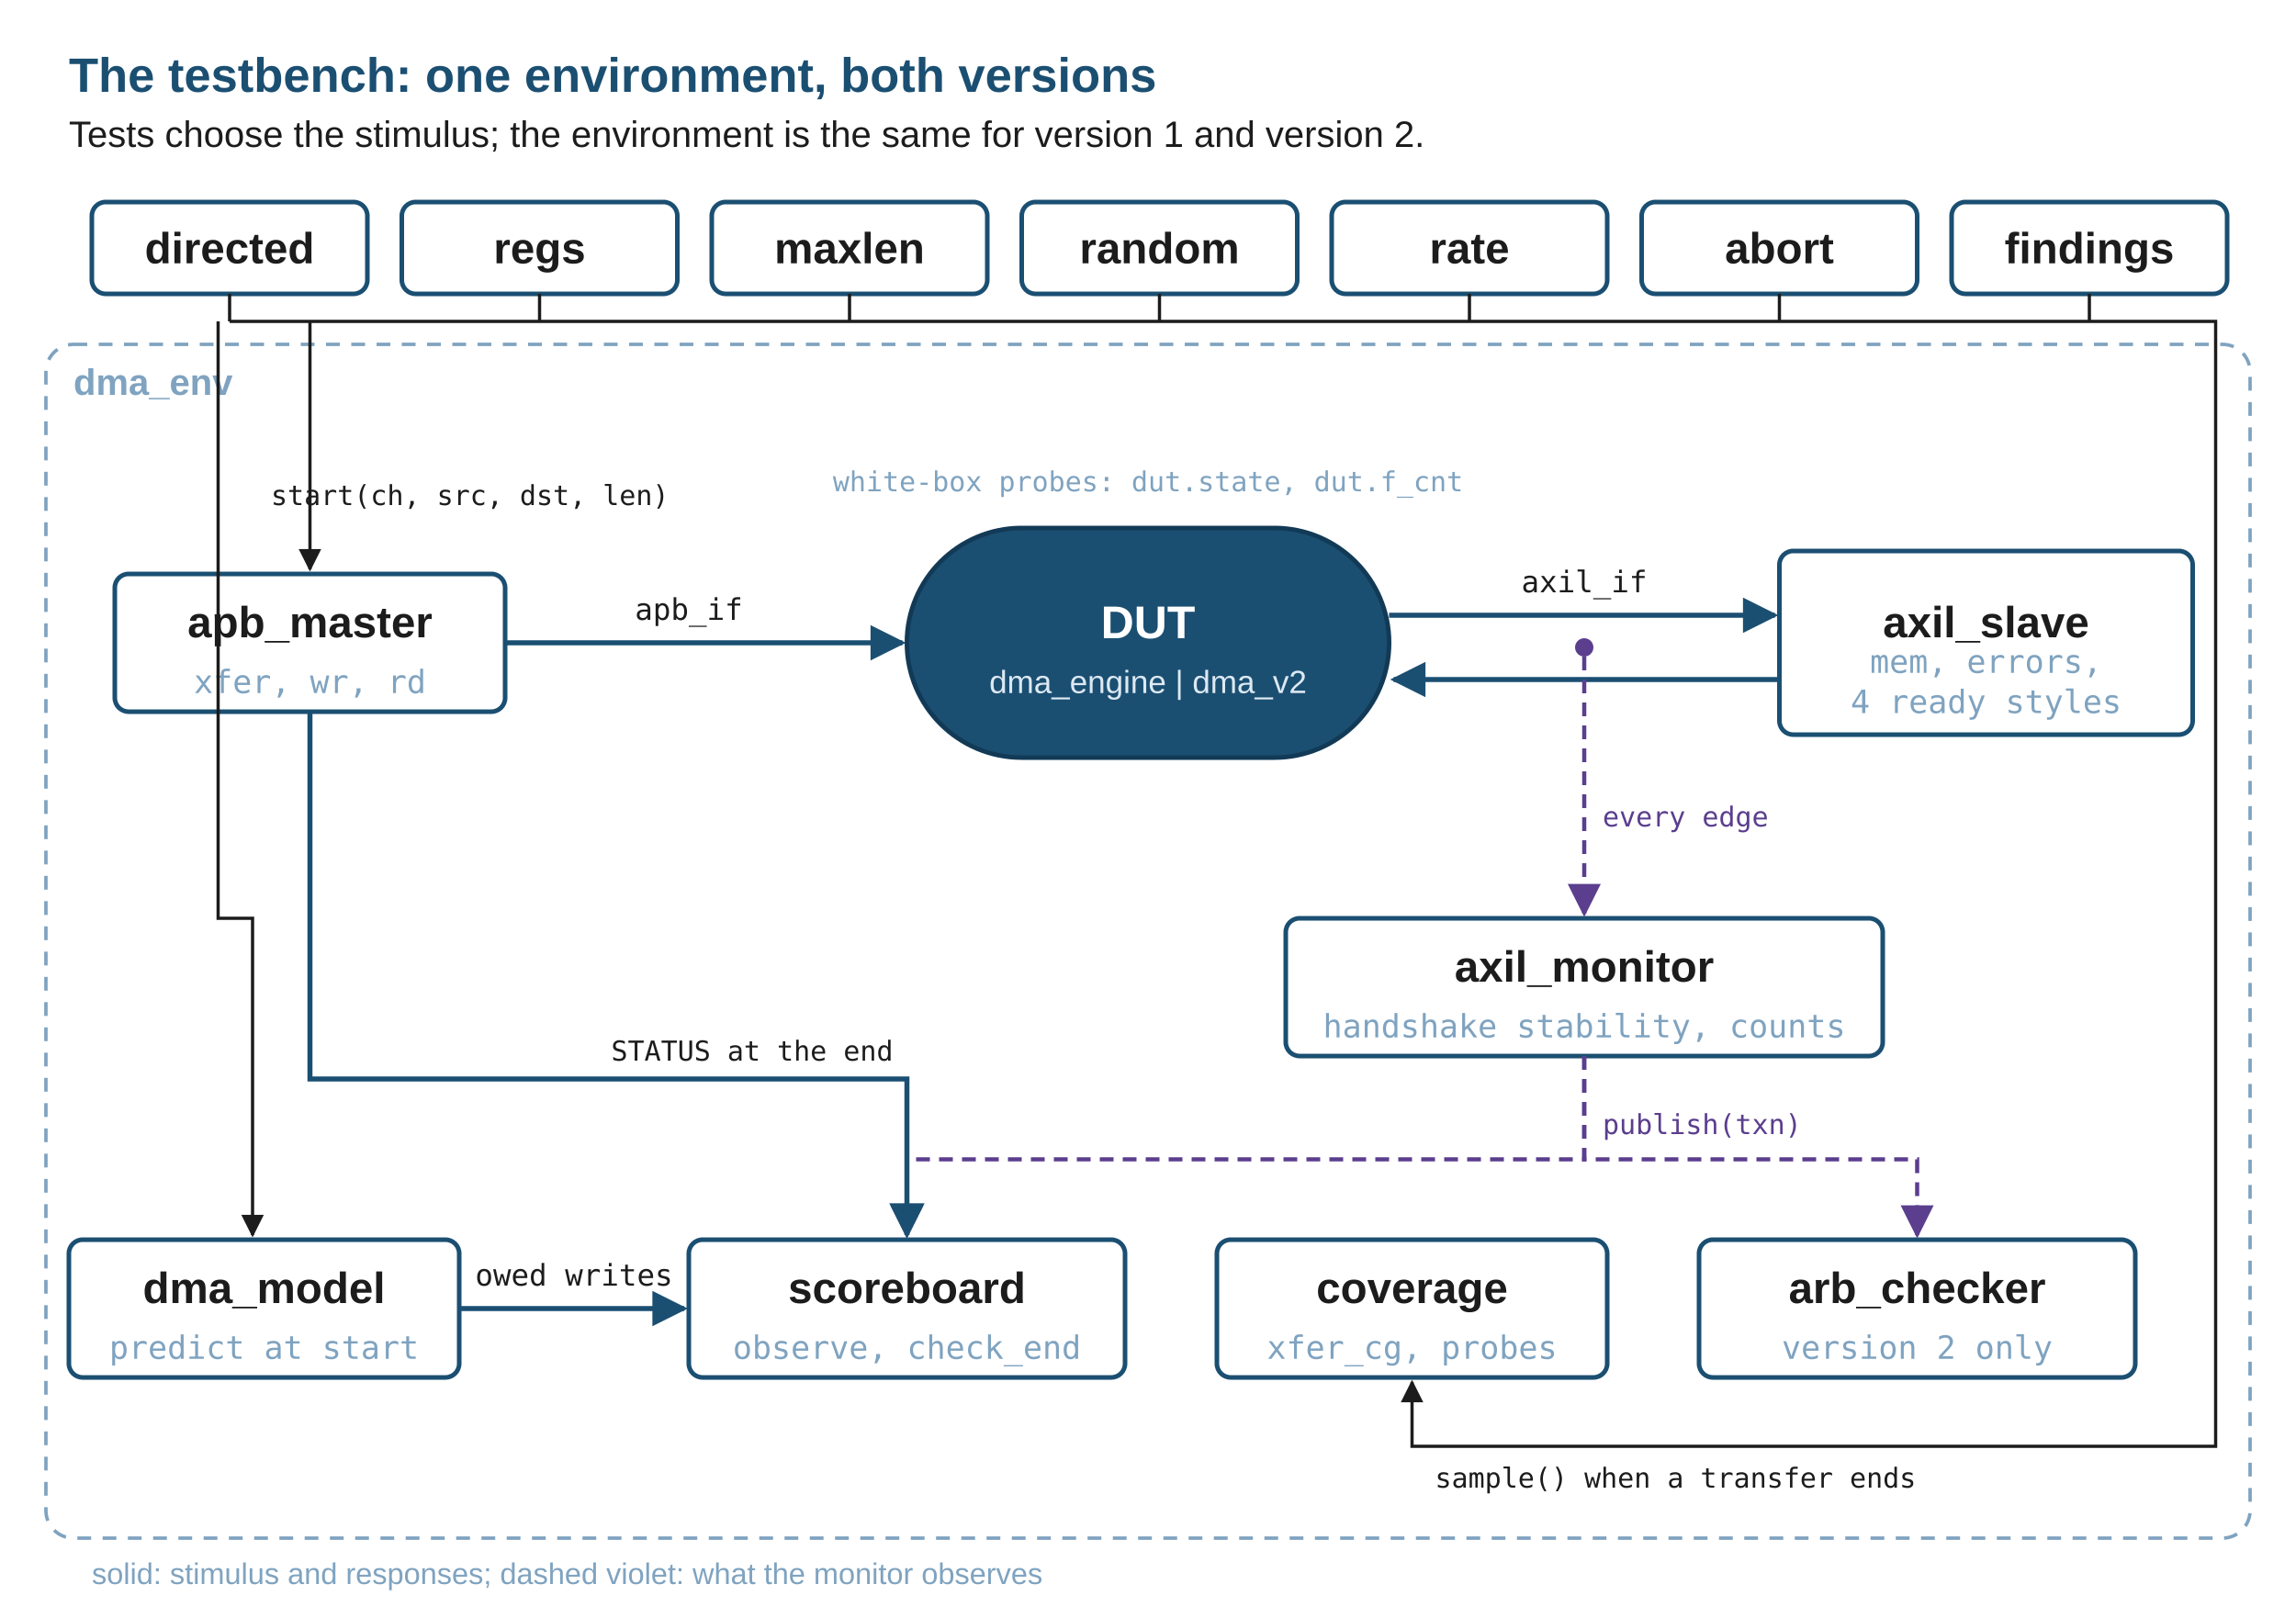
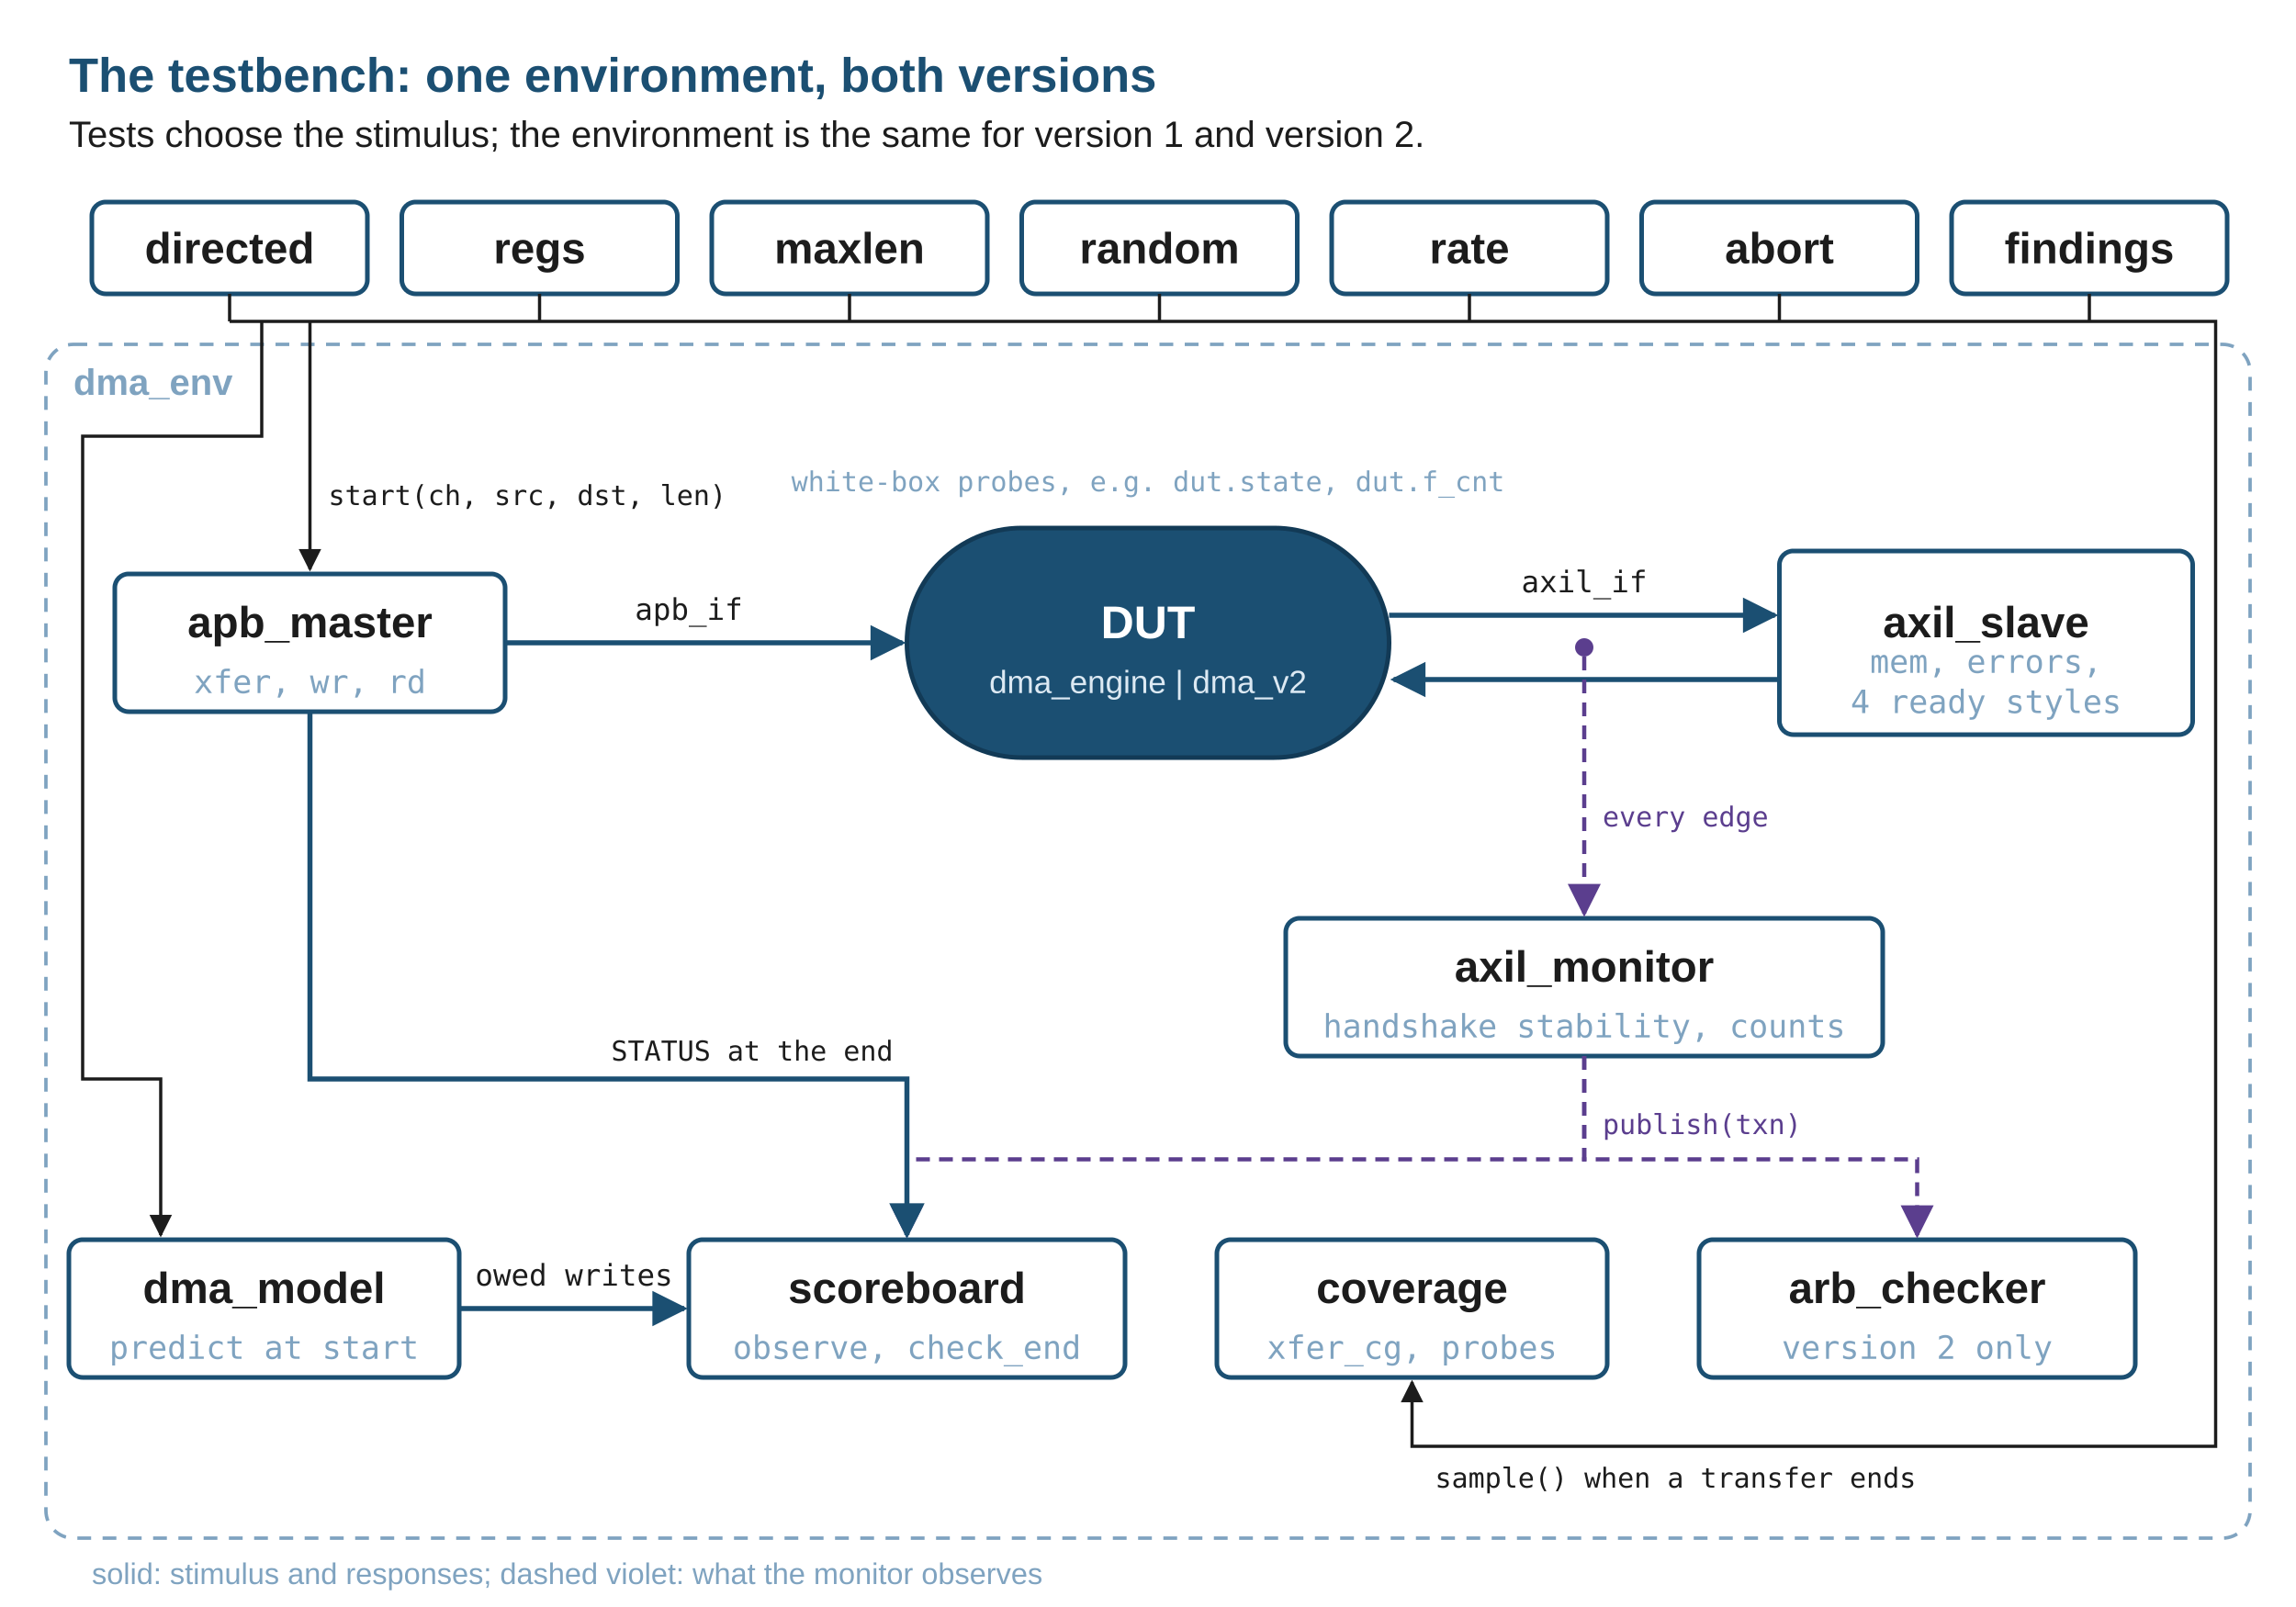
<svg xmlns="http://www.w3.org/2000/svg" viewBox="0 0 1000 700" width="1000" height="700" role="img" aria-label="Testbench architecture: tests above the environment; APB master and AXI-Lite slave around the DUT; a monitor feeding the scoreboard, coverage and arbitration checker; a reference model predicting the scoreboard's expected writes">
  <defs>
    <marker id="ah" viewBox="0 0 10 10" refX="9" refY="5" markerWidth="8" markerHeight="8" orient="auto-start-reverse">
      <path d="M0,0 L10,5 L0,10 Z" fill="#7FA3C0" />
    </marker>
    <marker id="ahj" viewBox="0 0 10 10" refX="9" refY="5" markerWidth="8" markerHeight="8" orient="auto-start-reverse">
      <path d="M0,0 L10,5 L0,10 Z" fill="#5B3E8E" />
    </marker>
    <marker id="ahd" viewBox="0 0 10 10" refX="9" refY="5" markerWidth="7" markerHeight="7" orient="auto-start-reverse">
      <path d="M0,0 L10,5 L0,10 Z" fill="#1B4F72" />
    </marker>
    <marker id="ahc" viewBox="0 0 10 10" refX="9" refY="5" markerWidth="7" markerHeight="7" orient="auto-start-reverse">
      <path d="M0,0 L10,5 L0,10 Z" fill="#B7791F" />
    </marker>
    <marker id="ahg" viewBox="0 0 10 10" refX="9" refY="5" markerWidth="7" markerHeight="7" orient="auto-start-reverse">
      <path d="M0,0 L10,5 L0,10 Z" fill="#1C1C1C" />
    </marker>
    <pattern id="hatch" width="6" height="6" patternUnits="userSpaceOnUse" patternTransform="rotate(45)">
      <line x1="0" y1="0" x2="0" y2="6" stroke="#CBD2D9" stroke-width="2" />
    </pattern>
  </defs>
  <rect width="1000" height="700" fill="white" />
  <text x="30" y="40.0" font-family="'Source Sans 3', 'Helvetica Neue', Arial, sans-serif" font-size="21" font-weight="700" text-anchor="start" fill="#1B4F72">The testbench: one environment, both versions</text>
  <text x="30" y="64.0" font-family="'Source Sans 3', 'Helvetica Neue', Arial, sans-serif" font-size="16" font-weight="400" text-anchor="start" fill="#1C1C1C">Tests choose the stimulus; the environment is the same for version 1 and version 2.</text>
  <rect x="40" y="88" width="120" height="40" rx="6" fill="white" stroke="#1B4F72" stroke-width="2" />
  <text x="100.0" y="114.7" font-family="'Source Sans 3', 'Helvetica Neue', Arial, sans-serif" font-size="19" font-weight="600" text-anchor="middle" fill="#1C1C1C">directed</text>
  <rect x="175" y="88" width="120" height="40" rx="6" fill="white" stroke="#1B4F72" stroke-width="2" />
  <text x="235.0" y="114.7" font-family="'Source Sans 3', 'Helvetica Neue', Arial, sans-serif" font-size="19" font-weight="600" text-anchor="middle" fill="#1C1C1C">regs</text>
  <rect x="310" y="88" width="120" height="40" rx="6" fill="white" stroke="#1B4F72" stroke-width="2" />
  <text x="370.0" y="114.7" font-family="'Source Sans 3', 'Helvetica Neue', Arial, sans-serif" font-size="19" font-weight="600" text-anchor="middle" fill="#1C1C1C">maxlen</text>
  <rect x="445" y="88" width="120" height="40" rx="6" fill="white" stroke="#1B4F72" stroke-width="2" />
  <text x="505.0" y="114.7" font-family="'Source Sans 3', 'Helvetica Neue', Arial, sans-serif" font-size="19" font-weight="600" text-anchor="middle" fill="#1C1C1C">random</text>
  <rect x="580" y="88" width="120" height="40" rx="6" fill="white" stroke="#1B4F72" stroke-width="2" />
  <text x="640.0" y="114.7" font-family="'Source Sans 3', 'Helvetica Neue', Arial, sans-serif" font-size="19" font-weight="600" text-anchor="middle" fill="#1C1C1C">rate</text>
  <rect x="715" y="88" width="120" height="40" rx="6" fill="white" stroke="#1B4F72" stroke-width="2" />
  <text x="775.0" y="114.7" font-family="'Source Sans 3', 'Helvetica Neue', Arial, sans-serif" font-size="19" font-weight="600" text-anchor="middle" fill="#1C1C1C">abort</text>
  <rect x="850" y="88" width="120" height="40" rx="6" fill="white" stroke="#1B4F72" stroke-width="2" />
  <text x="910.0" y="114.7" font-family="'Source Sans 3', 'Helvetica Neue', Arial, sans-serif" font-size="19" font-weight="600" text-anchor="middle" fill="#1C1C1C">findings</text>
  <rect x="20" y="150" width="960" height="520" rx="12" fill="none" stroke="#7FA3C0" stroke-width="1.5" stroke-dasharray="6 5" />
  <text x="32" y="172.0" font-family="'Source Sans 3', 'Helvetica Neue', Arial, sans-serif" font-size="16" font-weight="700" text-anchor="start" fill="#7FA3C0">dma_env</text>
  <rect x="50" y="250" width="170" height="60" rx="6" fill="white" stroke="#1B4F72" stroke-width="2" />
  <text x="135.0" y="277.6" font-family="'Source Sans 3', 'Helvetica Neue', Arial, sans-serif" font-size="19" font-weight="600" text-anchor="middle" fill="#1C1C1C">apb_master</text>
  <text x="135.0" y="301.9" font-family="'JetBrains Mono', Menlo, monospace" font-size="14" font-weight="400" text-anchor="middle" fill="#7FA3C0">xfer, wr, rd</text>
  <rect x="395" y="230" width="210" height="100" rx="50.0" fill="#1B4F72" stroke="#123A56" stroke-width="2" />
  <text x="500.0" y="278.0" font-family="'Source Sans 3', 'Helvetica Neue', Arial, sans-serif" font-size="20" font-weight="700" text-anchor="middle" fill="white">DUT</text>
  <text x="500.0" y="301.9" font-family="'Source Sans 3', 'Helvetica Neue', Arial, sans-serif" font-size="14" font-weight="400" text-anchor="middle" fill="#DCE9F3">dma_engine | dma_v2</text>
  <rect x="775" y="240" width="180" height="80" rx="6" fill="white" stroke="#1B4F72" stroke-width="2" />
  <text x="865.0" y="277.6" font-family="'Source Sans 3', 'Helvetica Neue', Arial, sans-serif" font-size="19" font-weight="600" text-anchor="middle" fill="#1C1C1C">axil_slave</text>
  <text x="865.0" y="293.1" font-family="'JetBrains Mono', Menlo, monospace" font-size="14" font-weight="400" text-anchor="middle" fill="#7FA3C0">mem, errors,</text>
  <text x="865.0" y="310.6" font-family="'JetBrains Mono', Menlo, monospace" font-size="14" font-weight="400" text-anchor="middle" fill="#7FA3C0">4 ready styles</text>
  <path d="M220.0,280.0 L393.0,280.0" fill="none" stroke="#1B4F72" stroke-width="2.2" marker-end="url(#ahd)" />
  <text x="300.0" y="270.0" font-family="'JetBrains Mono', Menlo, monospace" font-size="13" font-weight="500" text-anchor="middle" fill="#1C1C1C">apb_if</text>
  <path d="M605.0,268.0 L773.0,268.0" fill="none" stroke="#1B4F72" stroke-width="2.2" marker-end="url(#ahd)" />
  <path d="M775.0,296.0 L607.0,296.0" fill="none" stroke="#1B4F72" stroke-width="2.2" marker-end="url(#ahd)" />
  <text x="690.0" y="258.0" font-family="'JetBrains Mono', Menlo, monospace" font-size="13" font-weight="500" text-anchor="middle" fill="#1C1C1C">axil_if</text>
  <circle cx="690" cy="282" r="4" fill="#5B3E8E" />
  <rect x="560" y="400" width="260" height="60" rx="6" fill="white" stroke="#1B4F72" stroke-width="2" />
  <text x="690.0" y="427.6" font-family="'Source Sans 3', 'Helvetica Neue', Arial, sans-serif" font-size="19" font-weight="600" text-anchor="middle" fill="#1C1C1C">axil_monitor</text>
  <text x="690.0" y="451.9" font-family="'JetBrains Mono', Menlo, monospace" font-size="14" font-weight="400" text-anchor="middle" fill="#7FA3C0">handshake stability, counts</text>
  <path d="M690.0,286.0 L690.0,398.0" fill="none" stroke="#5B3E8E" stroke-width="1.8" stroke-dasharray="6 4" marker-end="url(#ahj)" />
  <text x="698.0" y="360.0" font-family="'JetBrains Mono', Menlo, monospace" font-size="12" font-weight="500" text-anchor="start" fill="#5B3E8E">every edge</text>
  <rect x="300" y="540" width="190" height="60" rx="6" fill="white" stroke="#1B4F72" stroke-width="2" />
  <text x="395.0" y="567.6" font-family="'Source Sans 3', 'Helvetica Neue', Arial, sans-serif" font-size="19" font-weight="600" text-anchor="middle" fill="#1C1C1C">scoreboard</text>
  <text x="395.0" y="591.9" font-family="'JetBrains Mono', Menlo, monospace" font-size="14" font-weight="400" text-anchor="middle" fill="#7FA3C0">observe, check_end</text>
  <rect x="530" y="540" width="170" height="60" rx="6" fill="white" stroke="#1B4F72" stroke-width="2" />
  <text x="615.0" y="567.6" font-family="'Source Sans 3', 'Helvetica Neue', Arial, sans-serif" font-size="19" font-weight="600" text-anchor="middle" fill="#1C1C1C">coverage</text>
  <text x="615.0" y="591.9" font-family="'JetBrains Mono', Menlo, monospace" font-size="14" font-weight="400" text-anchor="middle" fill="#7FA3C0">xfer_cg, probes</text>
  <rect x="740" y="540" width="190" height="60" rx="6" fill="white" stroke="#1B4F72" stroke-width="2" />
  <text x="835.0" y="567.6" font-family="'Source Sans 3', 'Helvetica Neue', Arial, sans-serif" font-size="19" font-weight="600" text-anchor="middle" fill="#1C1C1C">arb_checker</text>
  <text x="835.0" y="591.9" font-family="'JetBrains Mono', Menlo, monospace" font-size="14" font-weight="400" text-anchor="middle" fill="#7FA3C0">version 2 only</text>
  <path d="M690.0,460.0 L690.0,505.0 L395.0,505.0 L395.0,538.0" fill="none" stroke="#5B3E8E" stroke-width="1.8" stroke-dasharray="6 4" marker-end="url(#ahj)" />
  <path d="M690.0,460.0 L690.0,505.0 L835.0,505.0 L835.0,538.0" fill="none" stroke="#5B3E8E" stroke-width="1.8" stroke-dasharray="6 4" marker-end="url(#ahj)" />
  <path d="M910.0,140.0 L965.0,140.0 L965.0,630.0 L615.0,630.0 L615.0,602.0" fill="none" stroke="#1C1C1C" stroke-width="1.4" marker-end="url(#ahg)" />
  <text x="625.0" y="648.0" font-family="'JetBrains Mono', Menlo, monospace" font-size="12" font-weight="500" text-anchor="start" fill="#1C1C1C">sample() when a transfer ends</text>
  <text x="698.0" y="494.0" font-family="'JetBrains Mono', Menlo, monospace" font-size="12" font-weight="500" text-anchor="start" fill="#5B3E8E">publish(txn)</text>
  <rect x="30" y="540" width="170" height="60" rx="6" fill="white" stroke="#1B4F72" stroke-width="2" />
  <text x="115.0" y="567.6" font-family="'Source Sans 3', 'Helvetica Neue', Arial, sans-serif" font-size="19" font-weight="600" text-anchor="middle" fill="#1C1C1C">dma_model</text>
  <text x="115.0" y="591.9" font-family="'JetBrains Mono', Menlo, monospace" font-size="14" font-weight="400" text-anchor="middle" fill="#7FA3C0">predict at start</text>
  <path d="M200.0,570.0 L298.0,570.0" fill="none" stroke="#1B4F72" stroke-width="2.2" marker-end="url(#ahd)" />
  <text x="250.0" y="560.0" font-family="'JetBrains Mono', Menlo, monospace" font-size="13" font-weight="500" text-anchor="middle" fill="#1C1C1C">owed writes</text>
  <line x1="100.0" y1="140.0" x2="910.0" y2="140.0" stroke="#1C1C1C" stroke-width="1.4" />
  <line x1="100.0" y1="128.0" x2="100.0" y2="140.0" stroke="#1C1C1C" stroke-width="1.4" />
  <line x1="235.0" y1="128.0" x2="235.0" y2="140.0" stroke="#1C1C1C" stroke-width="1.4" />
  <line x1="370.0" y1="128.0" x2="370.0" y2="140.0" stroke="#1C1C1C" stroke-width="1.4" />
  <line x1="505.0" y1="128.0" x2="505.0" y2="140.0" stroke="#1C1C1C" stroke-width="1.4" />
  <line x1="640.0" y1="128.0" x2="640.0" y2="140.0" stroke="#1C1C1C" stroke-width="1.4" />
  <line x1="775.0" y1="128.0" x2="775.0" y2="140.0" stroke="#1C1C1C" stroke-width="1.4" />
  <line x1="910.0" y1="128.0" x2="910.0" y2="140.0" stroke="#1C1C1C" stroke-width="1.4" />
  <path d="M135.0,140.0 L135.0,248.0" fill="none" stroke="#1C1C1C" stroke-width="1.4" marker-end="url(#ahg)" />
-   <path d="M95.0,140.0 L95.0,400.0 L110.0,400.0 L110.0,538.0" fill="none" stroke="#1C1C1C" stroke-width="1.4" marker-end="url(#ahg)" />
-   <text x="118.0" y="220.0" font-family="'JetBrains Mono', Menlo, monospace" font-size="12" font-weight="500" text-anchor="start" fill="#1C1C1C">start(ch, src, dst, len)</text>
+   <path d="M114.0,140.0 L114.0,190.0 L36.0,190.0 L36.0,470.0 L70.0,470.0 L70.0,538.0" fill="none" stroke="#1C1C1C" stroke-width="1.4" marker-end="url(#ahg)" />
+   <text x="143.0" y="220.0" font-family="'JetBrains Mono', Menlo, monospace" font-size="12" font-weight="500" text-anchor="start" fill="#1C1C1C">start(ch, src, dst, len)</text>
  <path d="M135.0,310.0 L135.0,470.0 L395.0,470.0 L395.0,538.0" fill="none" stroke="#1B4F72" stroke-width="2.2" marker-end="url(#ahd)" />
  <text x="389.0" y="462.0" font-family="'JetBrains Mono', Menlo, monospace" font-size="12" font-weight="500" text-anchor="end" fill="#1C1C1C">STATUS at the end</text>
-   <text x="500.0" y="214.0" font-family="'JetBrains Mono', Menlo, monospace" font-size="12" font-weight="400" text-anchor="middle" fill="#7FA3C0">white-box probes: dut.state, dut.f_cnt</text>
+   <text x="500.0" y="214.0" font-family="'JetBrains Mono', Menlo, monospace" font-size="12" font-weight="400" text-anchor="middle" fill="#7FA3C0">white-box probes, e.g. dut.state, dut.f_cnt</text>
  <text x="40.0" y="690.0" font-family="'Source Sans 3', 'Helvetica Neue', Arial, sans-serif" font-size="13" font-weight="400" text-anchor="start" fill="#7FA3C0">solid: stimulus and responses; dashed violet: what the monitor observes</text>
</svg>
